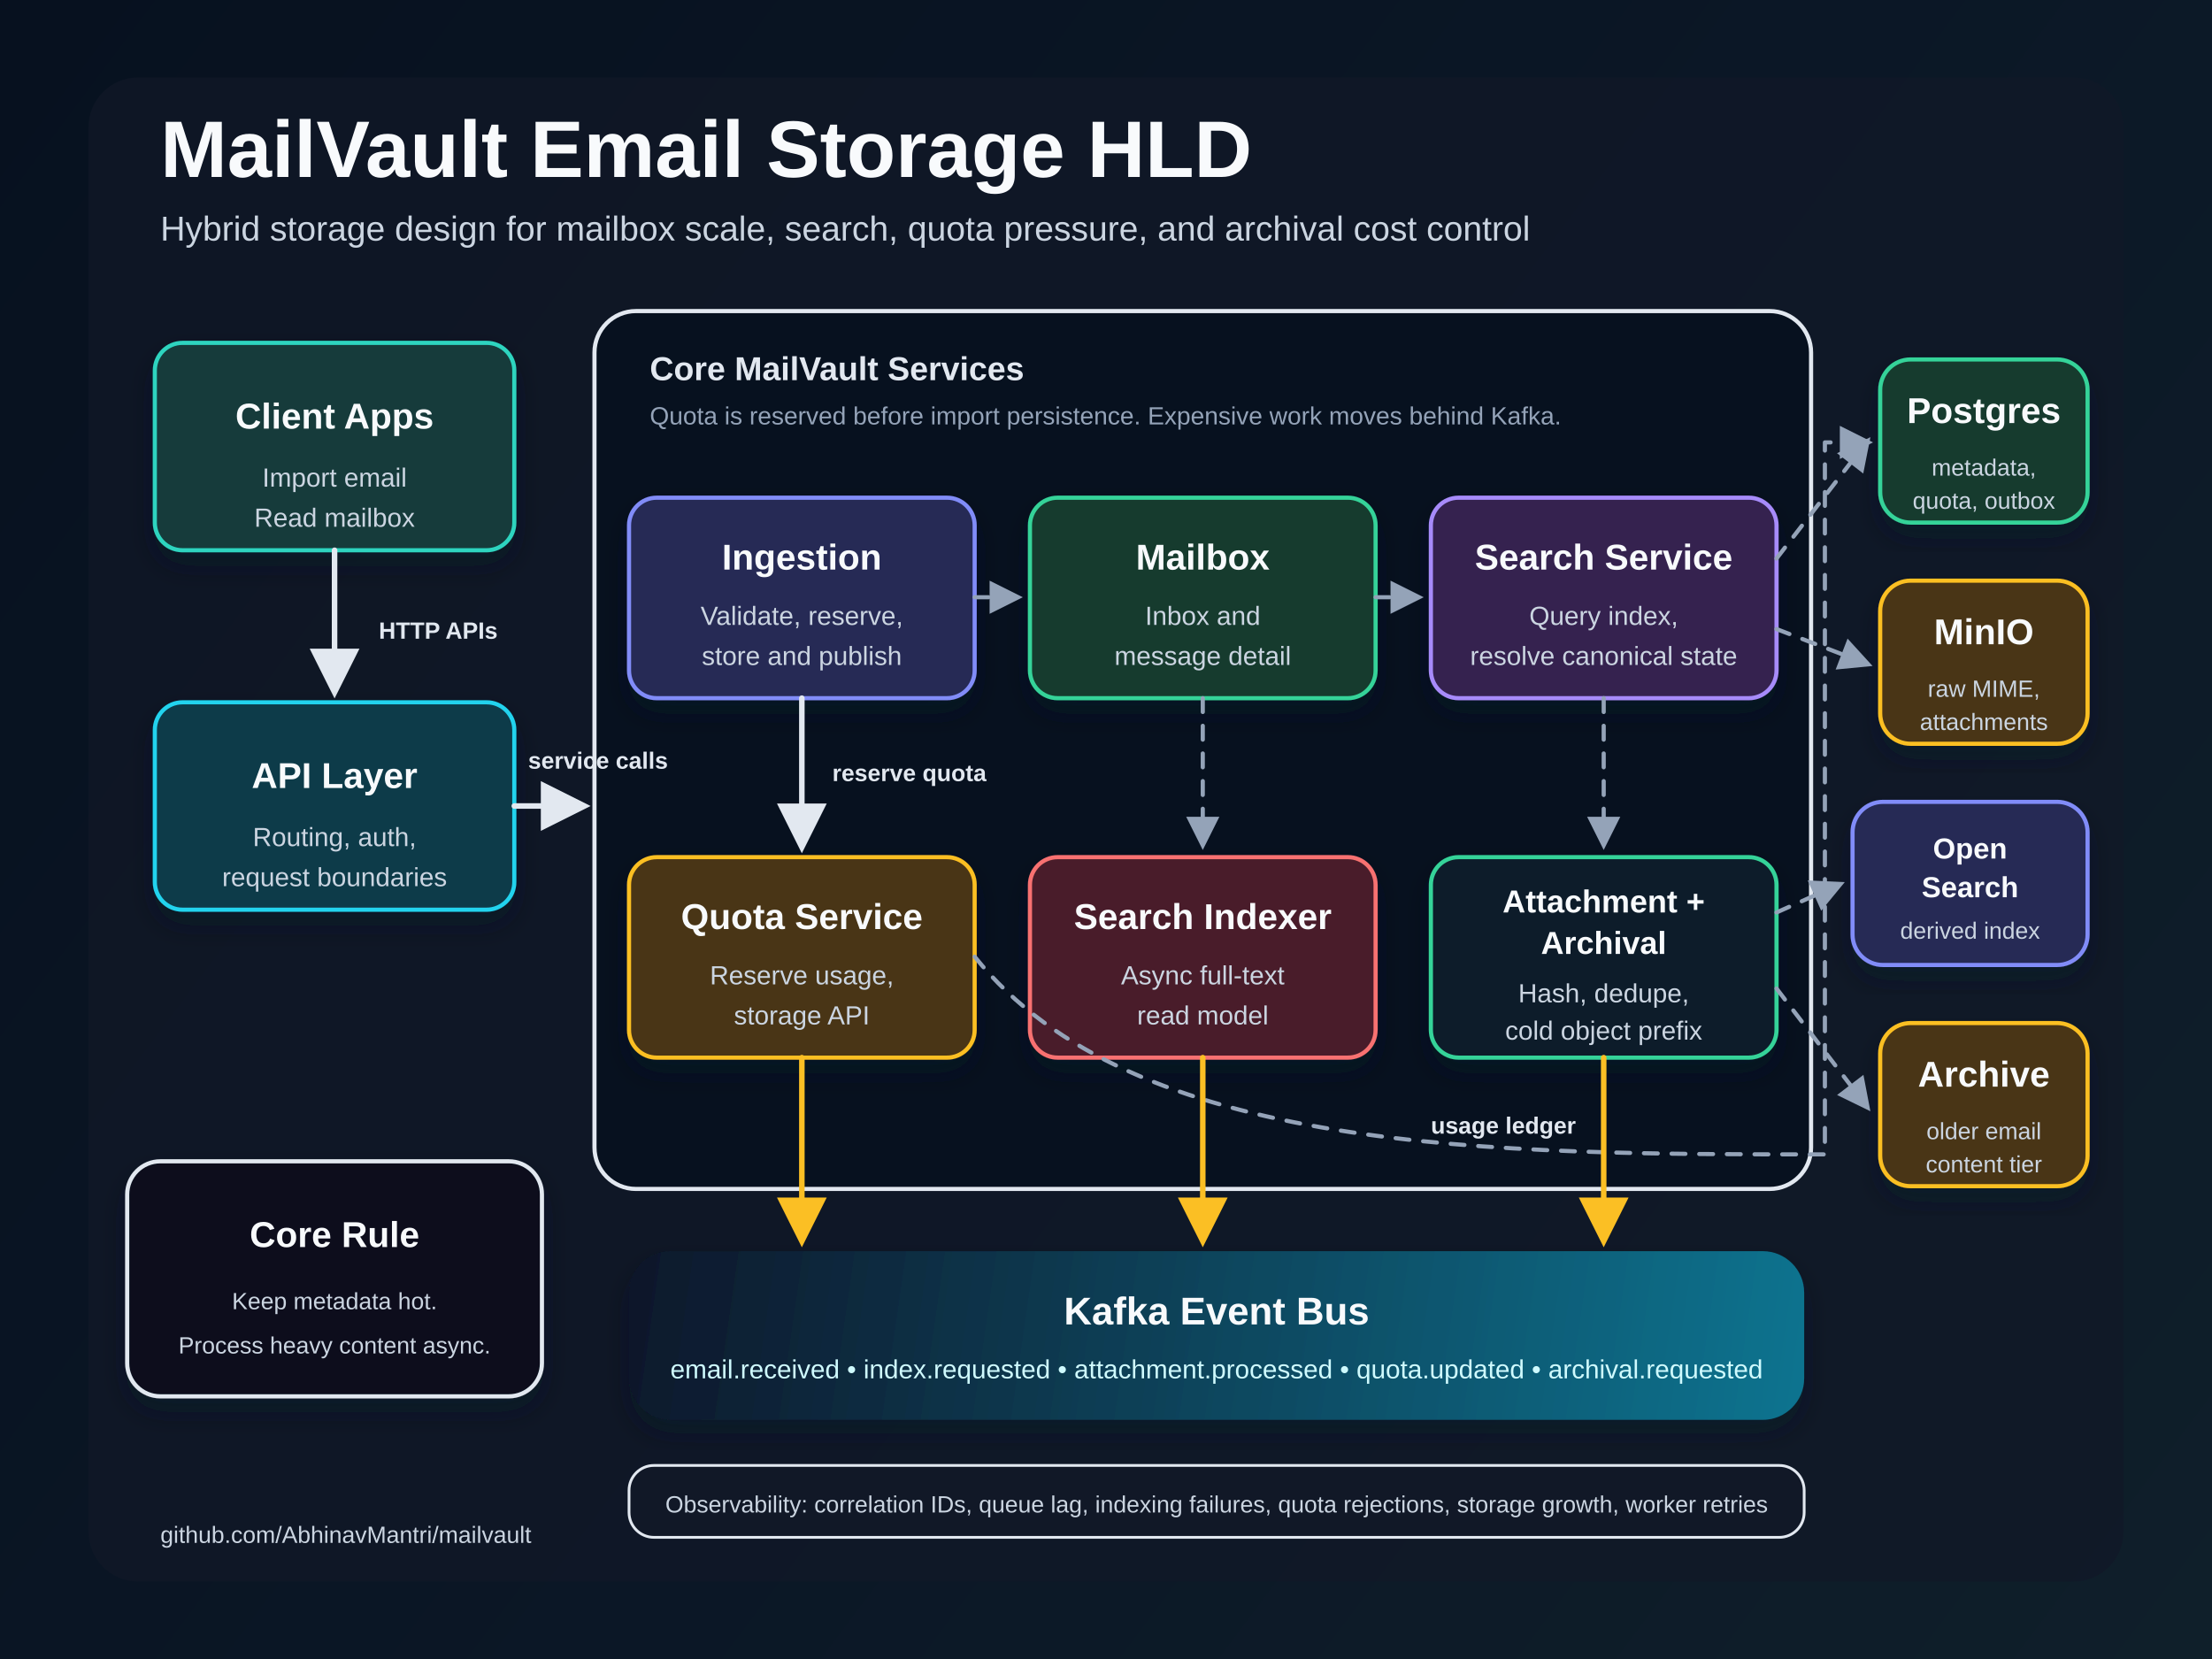
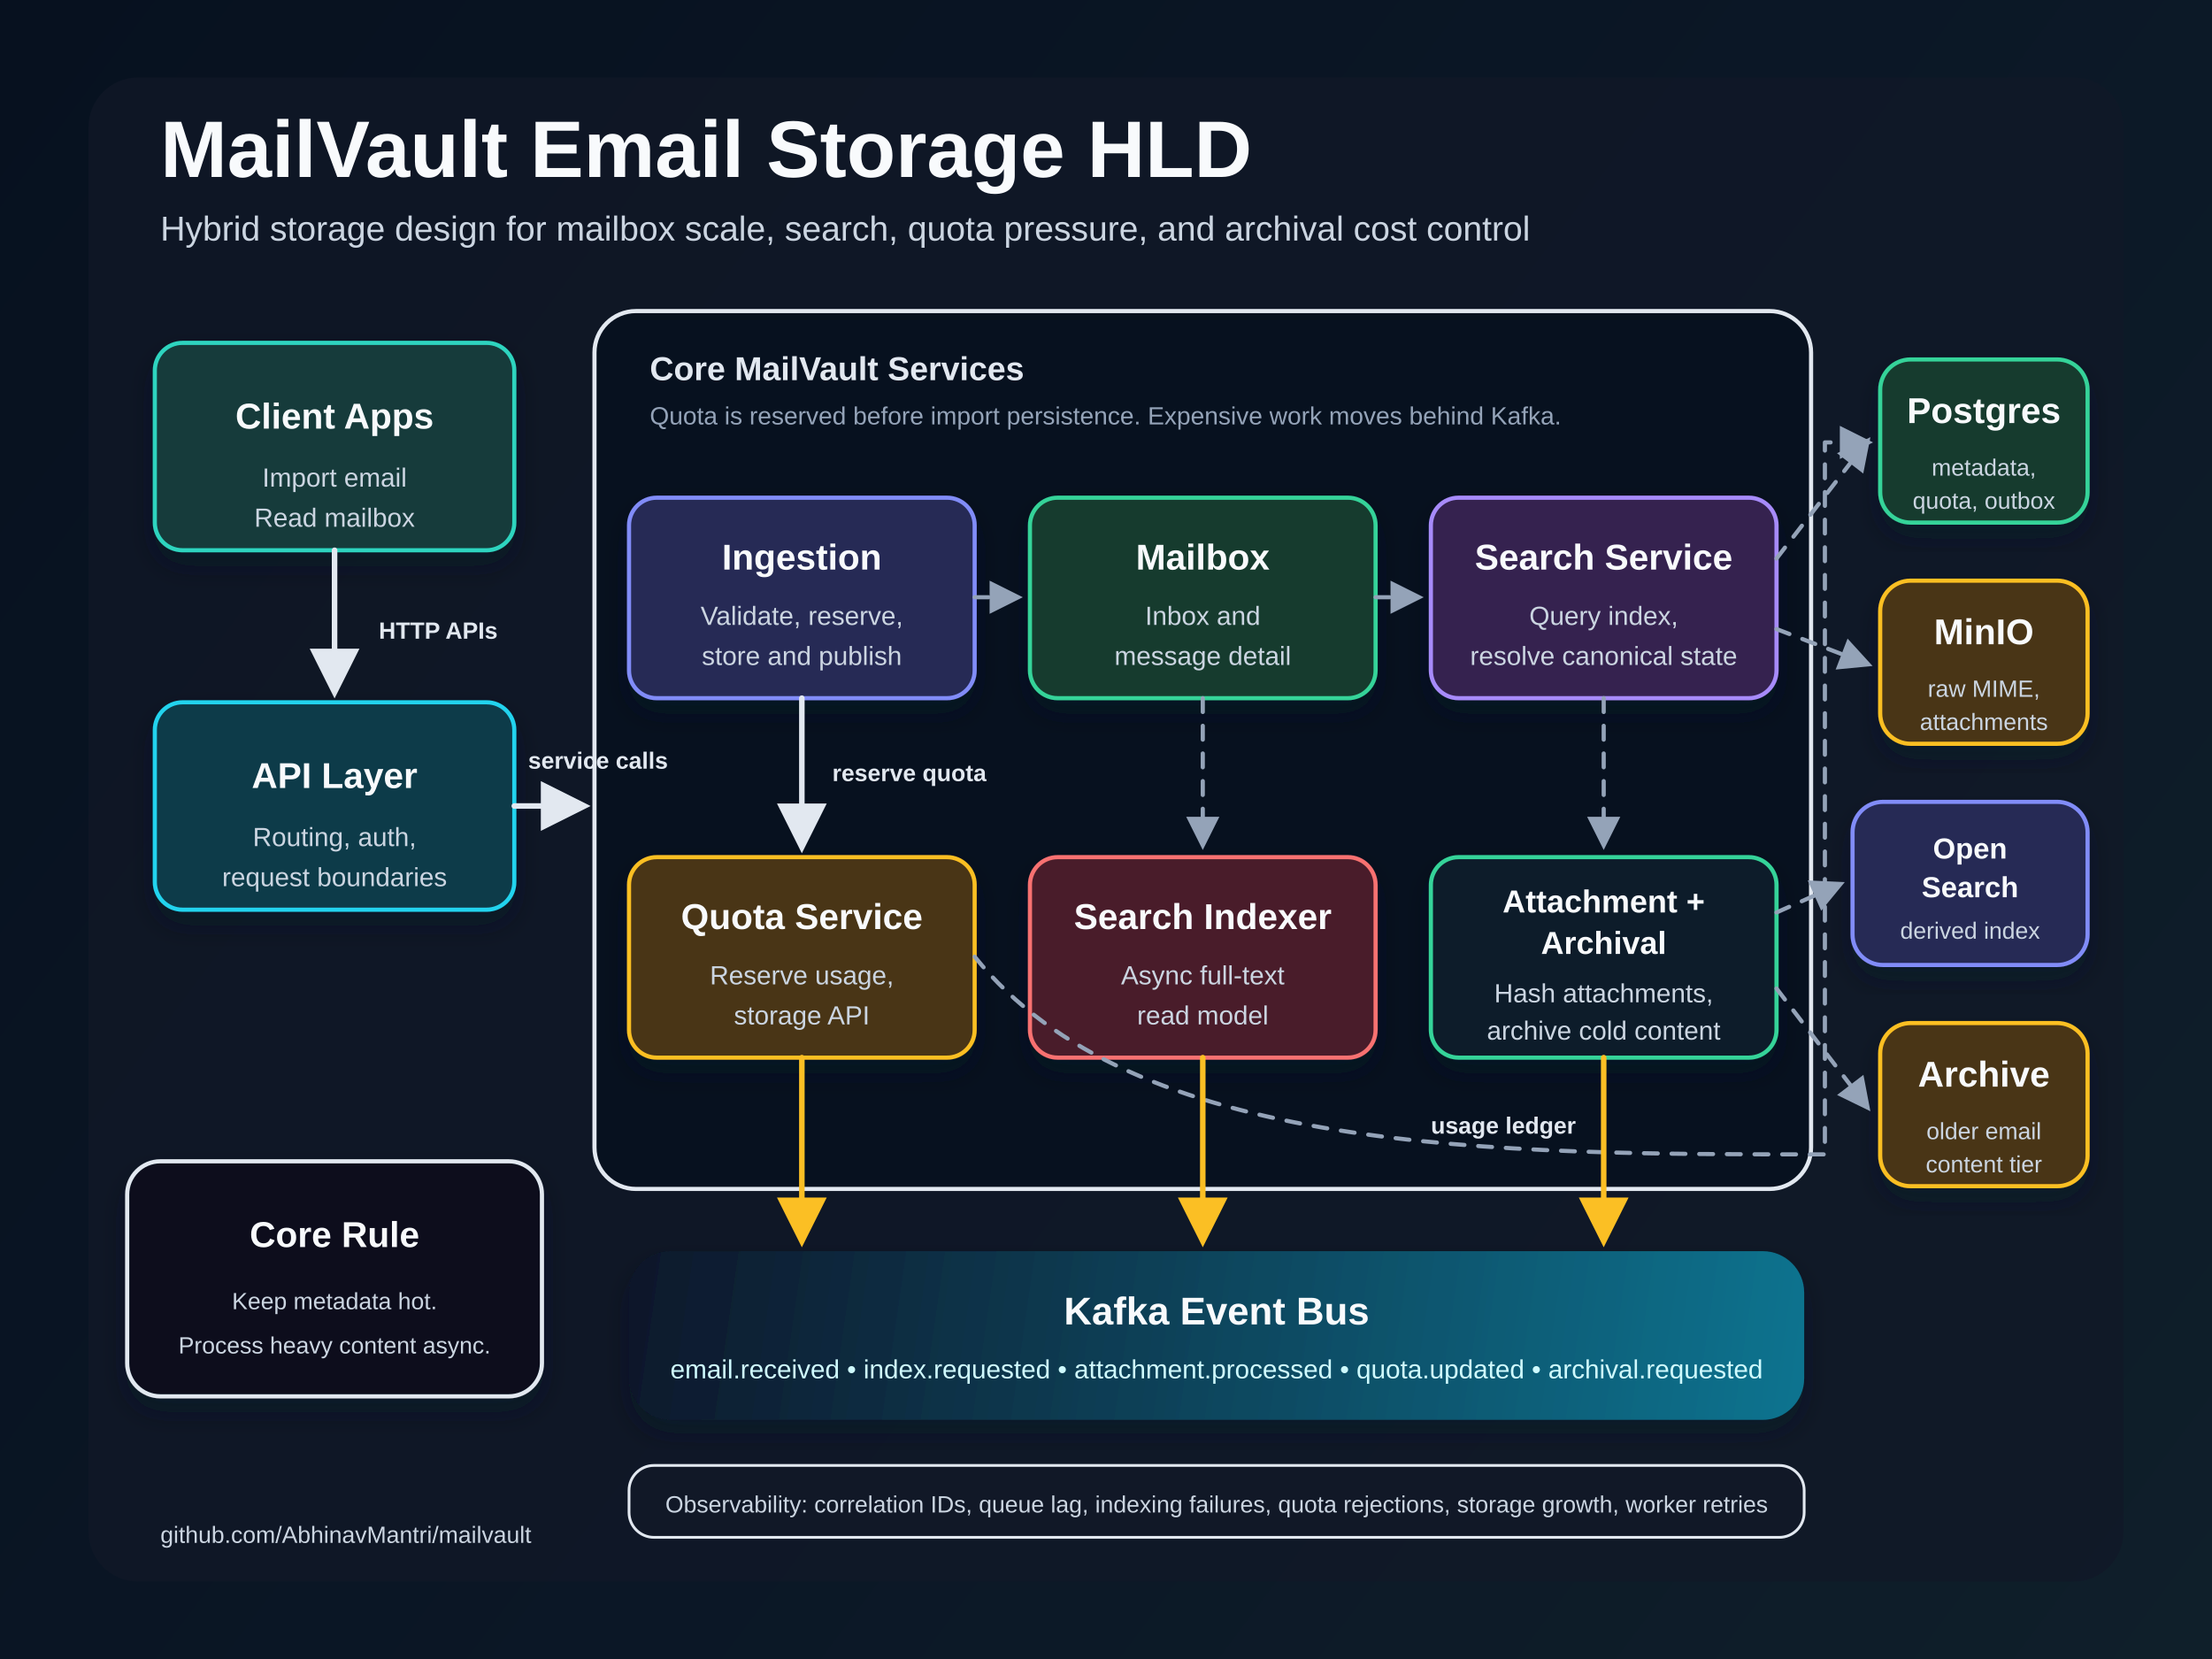
<svg xmlns="http://www.w3.org/2000/svg" width="1600" height="1200" viewBox="0 0 1600 1200" fill="none" role="img" aria-labelledby="title desc">
  <defs>
    <style>
      .title { font: 700 58px Arial, Helvetica, sans-serif; fill: #F8FAFC; }
      .subtitle { font: 400 25px Arial, Helvetica, sans-serif; fill: #CBD5E1; }
      .group-title { font: 700 24px Arial, Helvetica, sans-serif; fill: #E2E8F0; }
      .group-note { font: 400 18px Arial, Helvetica, sans-serif; fill: #94A3B8; }
      .box-title { font: 700 26px Arial, Helvetica, sans-serif; fill: #F8FAFC; }
      .box-title-small { font: 700 23px Arial, Helvetica, sans-serif; fill: #F8FAFC; }
      .box-title-xs { font: 700 21px Arial, Helvetica, sans-serif; fill: #F8FAFC; }
      .box-body { font: 400 19px Arial, Helvetica, sans-serif; fill: #CBD5E1; }
      .callout-body { font: 400 17px Arial, Helvetica, sans-serif; fill: #CBD5E1; }
      .small { font: 400 17px Arial, Helvetica, sans-serif; fill: #CBD5E1; }
      .label { font: 700 17px Arial, Helvetica, sans-serif; fill: #E2E8F0; }
      .white-title { font: 700 28px Arial, Helvetica, sans-serif; fill: #F8FAFC; }
      .white-small { font: 400 19px Arial, Helvetica, sans-serif; fill: #CFFAFE; }
      .arrow { stroke: #E2E8F0; stroke-width: 4; stroke-linecap: round; stroke-linejoin: round; }
      .soft-arrow { stroke: #94A3B8; stroke-width: 3; stroke-linecap: round; stroke-linejoin: round; stroke-dasharray: 10 10; }
      .event-arrow { stroke: #FBBF24; stroke-width: 4; stroke-linecap: round; stroke-linejoin: round; }
      .box { stroke-width: 3; rx: 20; }
    </style>
    <marker id="arrow" viewBox="0 0 10 10" refX="8" refY="5" markerWidth="9" markerHeight="9" orient="auto">
      <path d="M0 0 L10 5 L0 10 z" fill="#E2E8F0" />
    </marker>
    <marker id="softArrow" viewBox="0 0 10 10" refX="8" refY="5" markerWidth="8" markerHeight="8" orient="auto">
      <path d="M0 0 L10 5 L0 10 z" fill="#94A3B8" />
    </marker>
    <marker id="eventArrow" viewBox="0 0 10 10" refX="8" refY="5" markerWidth="9" markerHeight="9" orient="auto">
      <path d="M0 0 L10 5 L0 10 z" fill="#FBBF24" />
    </marker>
    <linearGradient id="pageBg" x1="0" y1="0" x2="1600" y2="1200" gradientUnits="userSpaceOnUse">
      <stop stop-color="#07111F" />
      <stop offset="0.54" stop-color="#0B1726" />
      <stop offset="1" stop-color="#0F1F2A" />
    </linearGradient>
    <linearGradient id="kafkaBg" x1="455" y1="905" x2="1305" y2="1028" gradientUnits="userSpaceOnUse">
      <stop stop-color="#0f172a" />
      <stop offset="1" stop-color="#0E7490" />
    </linearGradient>
    <filter id="shadow" x="-10%" y="-12%" width="120%" height="130%">
      <feDropShadow dx="0" dy="10" stdDeviation="10" flood-color="#0f172a" flood-opacity="0.35" />
    </filter>
  </defs>
  <rect width="1600" height="1200" fill="url(#pageBg)" />
  <rect x="64" y="56" width="1472" height="1088" rx="36" fill="#111827" fill-opacity="0.72" />
  <text x="116" y="128" class="title">MailVault Email Storage HLD</text>
  <text x="116" y="174" class="subtitle">Hybrid storage design for mailbox scale, search, quota pressure, and archival cost control</text>
  <rect x="112" y="248" width="260" height="150" class="box" fill="#123B3A" stroke="#2DD4BF" filter="url(#shadow)" />
  <text x="242" y="310" text-anchor="middle" class="box-title">Client Apps</text>
  <text x="242" y="352" text-anchor="middle" class="box-body">Import email</text>
  <text x="242" y="381" text-anchor="middle" class="box-body">Read mailbox</text>
  <path class="arrow" d="M242 398 L242 498" marker-end="url(#arrow)" />
  <text x="274" y="462" class="label">HTTP APIs</text>
  <rect x="112" y="508" width="260" height="150" class="box" fill="#0E3A4A" stroke="#22D3EE" filter="url(#shadow)" />
  <text x="242" y="570" text-anchor="middle" class="box-title">API Layer</text>
  <text x="242" y="612" text-anchor="middle" class="box-body">Routing, auth,</text>
  <text x="242" y="641" text-anchor="middle" class="box-body">request boundaries</text>
  <rect x="430" y="225" width="880" height="635" rx="30" fill="#07111F" stroke="#E2E8F0" stroke-width="3" />
  <text x="470" y="275" class="group-title">Core MailVault Services</text>
  <text x="470" y="307" class="group-note">Quota is reserved before import persistence. Expensive work moves behind Kafka.</text>
  <path class="arrow" d="M372 583 L420 583" marker-end="url(#arrow)" />
  <text x="382" y="556" class="label">service calls</text>
  <rect x="455" y="360" width="250" height="145" class="box" fill="#252A55" stroke="#818CF8" filter="url(#shadow)" />
  <text x="580" y="412" text-anchor="middle" class="box-title">Ingestion</text>
  <text x="580" y="452" text-anchor="middle" class="box-body">Validate, reserve,</text>
  <text x="580" y="481" text-anchor="middle" class="box-body">store and publish</text>
  <rect x="745" y="360" width="250" height="145" class="box" fill="#173B2D" stroke="#34D399" filter="url(#shadow)" />
  <text x="870" y="412" text-anchor="middle" class="box-title">Mailbox</text>
  <text x="870" y="452" text-anchor="middle" class="box-body">Inbox and</text>
  <text x="870" y="481" text-anchor="middle" class="box-body">message detail</text>
  <rect x="1035" y="360" width="250" height="145" class="box" fill="#34224F" stroke="#A78BFA" filter="url(#shadow)" />
  <text x="1160" y="412" text-anchor="middle" class="box-title">Search Service</text>
  <text x="1160" y="452" text-anchor="middle" class="box-body">Query index,</text>
  <text x="1160" y="481" text-anchor="middle" class="box-body">resolve canonical state</text>
  <rect x="455" y="620" width="250" height="145" class="box" fill="#4A3415" stroke="#FBBF24" filter="url(#shadow)" />
  <text x="580" y="672" text-anchor="middle" class="box-title">Quota Service</text>
  <text x="580" y="712" text-anchor="middle" class="box-body">Reserve usage,</text>
  <text x="580" y="741" text-anchor="middle" class="box-body">storage API</text>
  <rect x="745" y="620" width="250" height="145" class="box" fill="#4A1F2A" stroke="#F87171" filter="url(#shadow)" />
  <text x="870" y="672" text-anchor="middle" class="box-title">Search Indexer</text>
  <text x="870" y="712" text-anchor="middle" class="box-body">Async full-text</text>
  <text x="870" y="741" text-anchor="middle" class="box-body">read model</text>
  <rect x="1035" y="620" width="250" height="145" class="box" fill="#0F1F2A" stroke="#34D399" filter="url(#shadow)" />
  <text x="1160" y="660" text-anchor="middle" class="box-title-small">Attachment +</text>
  <text x="1160" y="690" text-anchor="middle" class="box-title-small">Archival</text>
-   <text x="1160" y="725" text-anchor="middle" class="box-body">Hash, dedupe,</text>
-   <text x="1160" y="752" text-anchor="middle" class="box-body">cold object prefix</text>
+   <text x="1160" y="725" text-anchor="middle" class="box-body">Hash attachments,</text>
+   <text x="1160" y="752" text-anchor="middle" class="box-body">archive cold content</text>
  <rect x="1360" y="260" width="150" height="118" rx="22" fill="#173B2D" stroke="#34D399" stroke-width="3" filter="url(#shadow)" />
  <text x="1435" y="306" text-anchor="middle" class="box-title">Postgres</text>
  <text x="1435" y="344" text-anchor="middle" class="small">metadata,</text>
  <text x="1435" y="368" text-anchor="middle" class="small">quota, outbox</text>
  <rect x="1360" y="420" width="150" height="118" rx="22" fill="#4A3415" stroke="#FBBF24" stroke-width="3" filter="url(#shadow)" />
  <text x="1435" y="466" text-anchor="middle" class="box-title">MinIO</text>
  <text x="1435" y="504" text-anchor="middle" class="small">raw MIME,</text>
  <text x="1435" y="528" text-anchor="middle" class="small">attachments</text>
  <rect x="1340" y="580" width="170" height="118" rx="22" fill="#252A55" stroke="#818CF8" stroke-width="3" filter="url(#shadow)" />
  <text x="1425" y="621" text-anchor="middle" class="box-title-xs">Open</text>
  <text x="1425" y="649" text-anchor="middle" class="box-title-xs">Search</text>
  <text x="1425" y="679" text-anchor="middle" class="small">derived index</text>
  <rect x="1360" y="740" width="150" height="118" rx="22" fill="#4A3415" stroke="#FBBF24" stroke-width="3" filter="url(#shadow)" />
  <text x="1435" y="786" text-anchor="middle" class="box-title">Archive</text>
  <text x="1435" y="824" text-anchor="middle" class="small">older email</text>
  <text x="1435" y="848" text-anchor="middle" class="small">content tier</text>
  <path class="soft-arrow" d="M705 432 L735 432" marker-end="url(#softArrow)" />
  <path class="soft-arrow" d="M995 432 L1025 432" marker-end="url(#softArrow)" />
  <path class="arrow" d="M580 505 L580 610" marker-end="url(#arrow)" />
  <text x="602" y="565" class="label">reserve quota</text>
  <path class="soft-arrow" d="M870 505 L870 610" marker-end="url(#softArrow)" />
  <path class="soft-arrow" d="M1160 505 L1160 610" marker-end="url(#softArrow)" />
  <path class="soft-arrow" d="M1285 404 L1350 320" marker-end="url(#softArrow)" />
  <path class="soft-arrow" d="M1285 455 L1350 480" marker-end="url(#softArrow)" />
  <path class="soft-arrow" d="M705 692 C820 835 1080 835 1320 835 L1320 320 L1350 320" marker-end="url(#softArrow)" />
  <text x="1035" y="820" class="label">usage ledger</text>
  <path class="soft-arrow" d="M1285 660 L1330 640" marker-end="url(#softArrow)" />
  <path class="soft-arrow" d="M1285 715 L1350 800" marker-end="url(#softArrow)" />
  <rect x="455" y="905" width="850" height="122" rx="30" fill="url(#kafkaBg)" filter="url(#shadow)" />
  <text x="880" y="958" text-anchor="middle" class="white-title">Kafka Event Bus</text>
  <text x="880" y="997" text-anchor="middle" class="white-small">email.received • index.requested • attachment.processed • quota.updated • archival.requested</text>
  <path class="event-arrow" d="M580 765 L580 895" marker-end="url(#eventArrow)" />
  <path class="event-arrow" d="M870 765 L870 895" marker-end="url(#eventArrow)" />
  <path class="event-arrow" d="M1160 765 L1160 895" marker-end="url(#eventArrow)" />
  <rect x="92" y="840" width="300" height="170" rx="24" fill="#07111F" stroke="#E2E8F0" stroke-width="3" filter="url(#shadow)" />
  <text x="242" y="902" text-anchor="middle" class="box-title">Core Rule</text>
  <text x="242" y="947" text-anchor="middle" class="callout-body">Keep metadata hot.</text>
  <text x="242" y="979" text-anchor="middle" class="callout-body">Process heavy content async.</text>
  <rect x="455" y="1060" width="850" height="52" rx="18" fill="#111827" stroke="#E2E8F0" stroke-width="2" />
  <text x="880" y="1094" text-anchor="middle" class="small">Observability: correlation IDs, queue lag, indexing failures, quota rejections, storage growth, worker retries</text>
  <text x="116" y="1116" class="small">github.com/AbhinavMantri/mailvault</text>
</svg>
